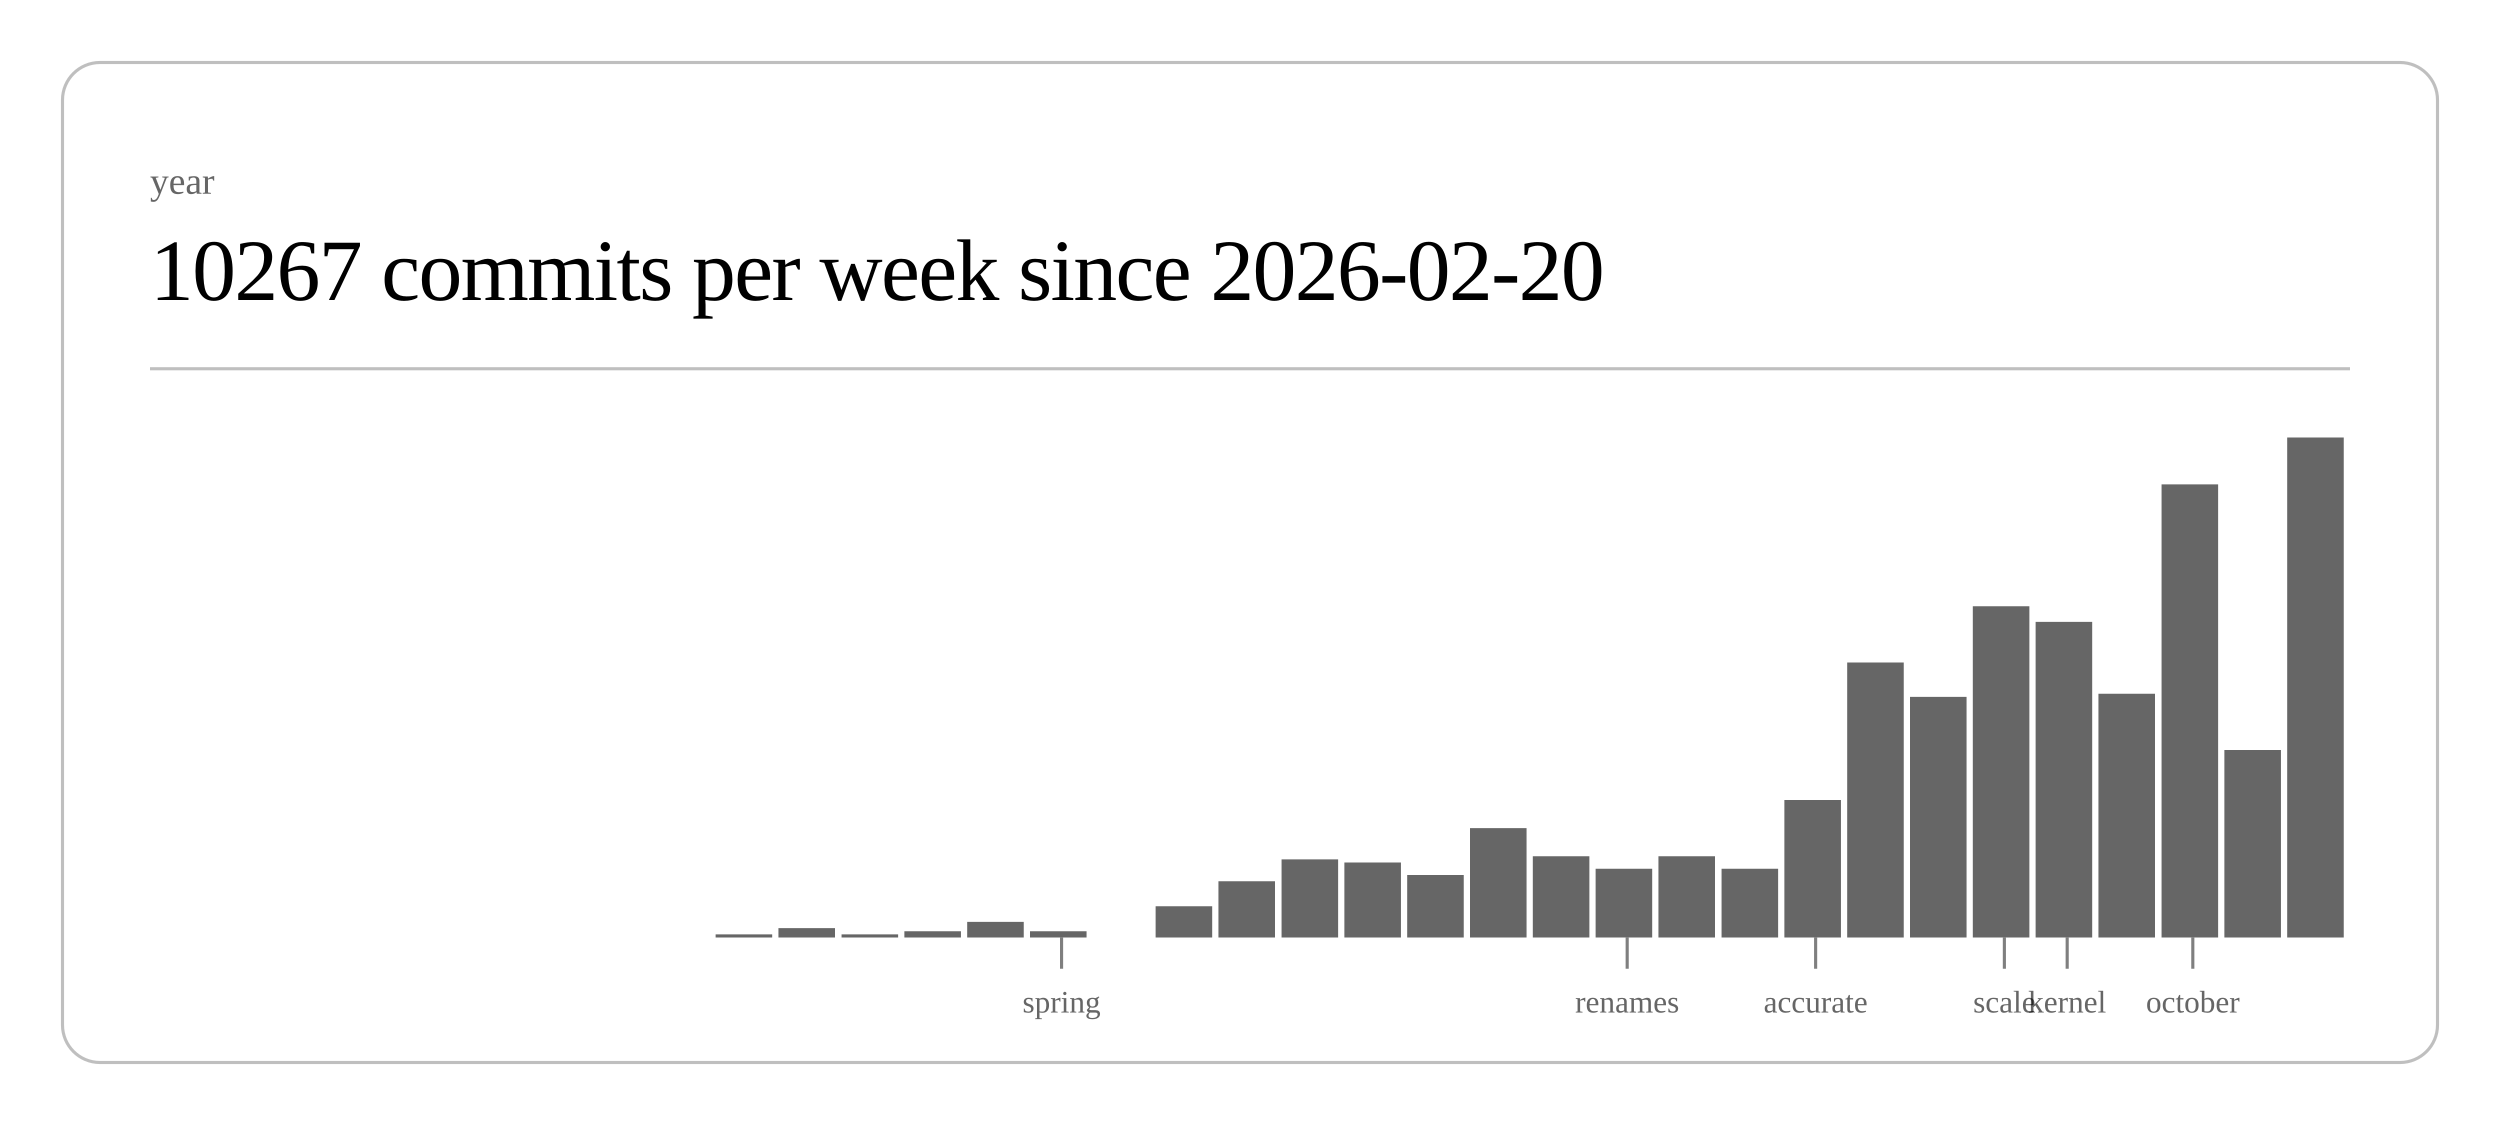
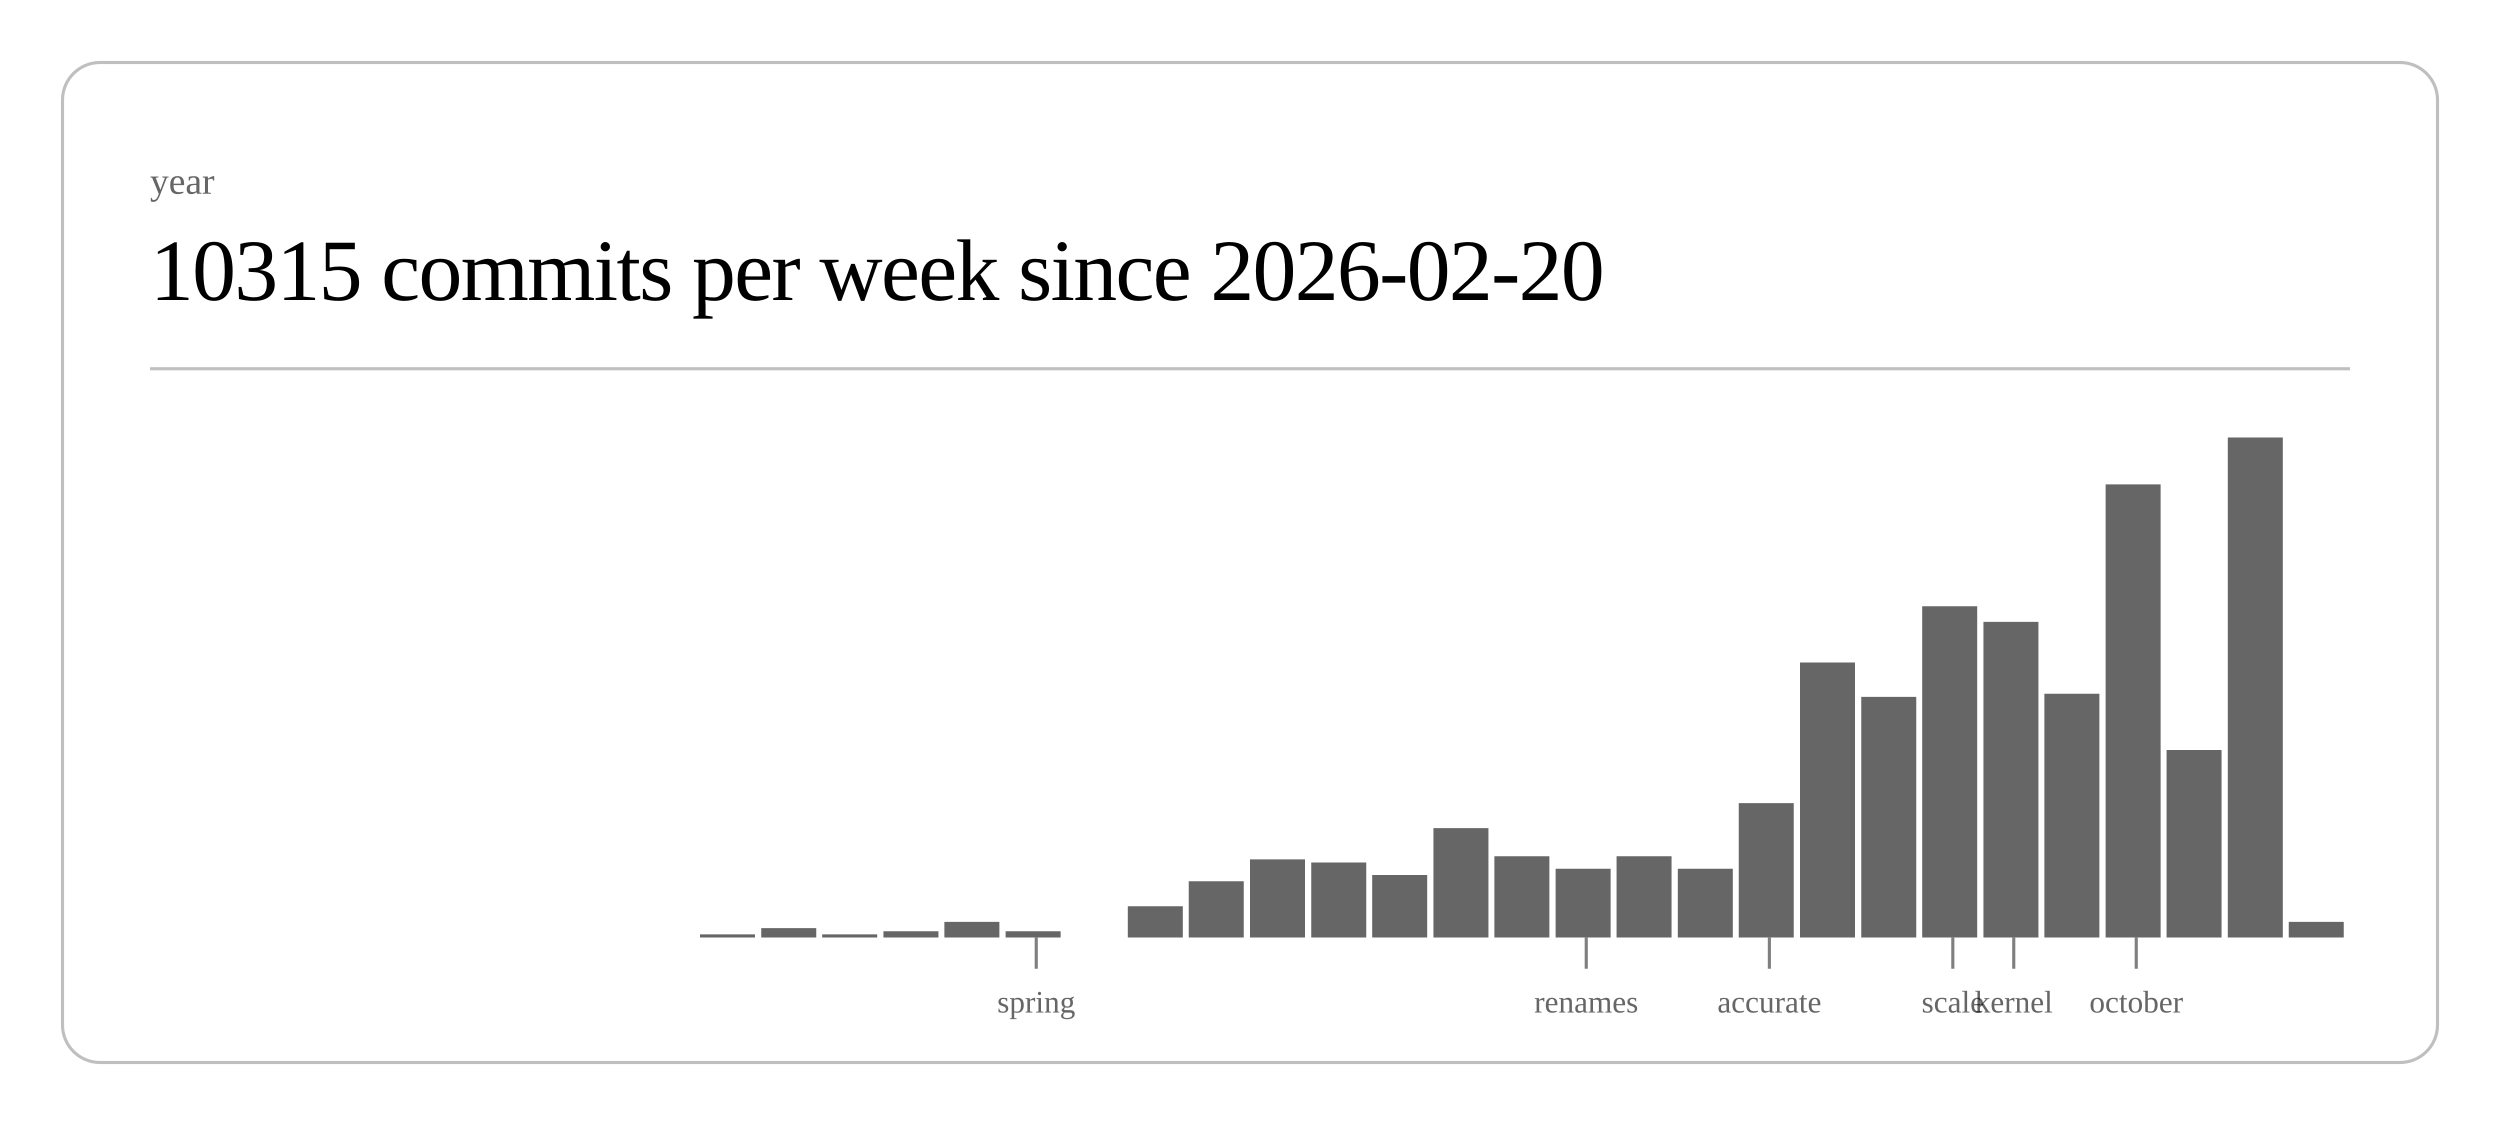
<svg xmlns="http://www.w3.org/2000/svg" class="post-header-svg" viewBox="0 0 800 360" width="800" height="360">
  <rect x="20" y="20" width="760" height="320" rx="12" ry="12" fill="none" stroke="currentColor" stroke-width="1" opacity="0.25" />
  <text fill="currentColor" x="48" y="62" font-size="12" opacity="0.6">year</text>
-   <text fill="currentColor" x="48" y="96" font-size="28" font-weight="300" letter-spacing="-0.5">10267 commits per week since 2026-02-20</text>
+   <text fill="currentColor" x="48" y="96" font-size="28" font-weight="300" letter-spacing="-0.5">10315 commits per week since 2026-02-20</text>
  <line stroke="currentColor" x1="48" y1="118" x2="752" y2="118" stroke-width="1" opacity="0.25" />
-   <rect x="229.0" y="299" width="18.1" height="1" fill="currentColor" opacity="0.6" />
-   <rect x="249.1" y="297" width="18.1" height="3" fill="currentColor" opacity="0.6" />
-   <rect x="269.3" y="299" width="18.1" height="1" fill="currentColor" opacity="0.6" />
-   <rect x="289.4" y="298" width="18.1" height="2" fill="currentColor" opacity="0.6" />
-   <rect x="309.5" y="295" width="18.1" height="5" fill="currentColor" opacity="0.6" />
-   <rect x="329.6" y="298" width="18.1" height="2" fill="currentColor" opacity="0.6" />
-   <rect x="369.8" y="290" width="18.1" height="10" fill="currentColor" opacity="0.6" />
-   <rect x="389.9" y="282" width="18.1" height="18" fill="currentColor" opacity="0.6" />
-   <rect x="410.1" y="275" width="18.1" height="25" fill="currentColor" opacity="0.6" />
-   <rect x="430.2" y="276" width="18.1" height="24" fill="currentColor" opacity="0.6" />
-   <rect x="450.3" y="280" width="18.1" height="20" fill="currentColor" opacity="0.6" />
-   <rect x="470.4" y="265" width="18.1" height="35" fill="currentColor" opacity="0.6" />
-   <rect x="490.5" y="274" width="18.1" height="26" fill="currentColor" opacity="0.6" />
-   <rect x="510.6" y="278" width="18.1" height="22" fill="currentColor" opacity="0.6" />
-   <rect x="530.7" y="274" width="18.1" height="26" fill="currentColor" opacity="0.6" />
-   <rect x="550.9" y="278" width="18.1" height="22" fill="currentColor" opacity="0.6" />
-   <rect x="571.0" y="256" width="18.1" height="44" fill="currentColor" opacity="0.6" />
-   <rect x="591.1" y="212" width="18.1" height="88" fill="currentColor" opacity="0.6" />
-   <rect x="611.2" y="223" width="18.1" height="77" fill="currentColor" opacity="0.6" />
-   <rect x="631.3" y="194" width="18.1" height="106" fill="currentColor" opacity="0.6" />
-   <rect x="651.4" y="199" width="18.1" height="101" fill="currentColor" opacity="0.6" />
-   <rect x="671.5" y="222" width="18.1" height="78" fill="currentColor" opacity="0.6" />
-   <rect x="691.7" y="155" width="18.1" height="145" fill="currentColor" opacity="0.6" />
-   <rect x="711.8" y="240" width="18.1" height="60" fill="currentColor" opacity="0.6" />
-   <rect x="731.9" y="140" width="18.1" height="160" fill="currentColor" opacity="0.6" />
-   <line stroke="currentColor" x1="339.7" y1="300" x2="339.7" y2="310" stroke-width="1" opacity="0.5" />
-   <text fill="currentColor" x="339.7" y="324" font-size="10" opacity="0.6" text-anchor="middle">spring</text>
-   <line stroke="currentColor" x1="520.7" y1="300" x2="520.7" y2="310" stroke-width="1" opacity="0.5" />
-   <text fill="currentColor" x="520.7" y="324" font-size="10" opacity="0.6" text-anchor="middle">renames</text>
-   <line stroke="currentColor" x1="581.0" y1="300" x2="581.0" y2="310" stroke-width="1" opacity="0.5" />
-   <text fill="currentColor" x="581.0" y="324" font-size="10" opacity="0.6" text-anchor="middle">accurate</text>
-   <line stroke="currentColor" x1="641.4" y1="300" x2="641.4" y2="310" stroke-width="1" opacity="0.5" />
-   <text fill="currentColor" x="641.4" y="324" font-size="10" opacity="0.6" text-anchor="middle">scale</text>
-   <line stroke="currentColor" x1="661.5" y1="300" x2="661.5" y2="310" stroke-width="1" opacity="0.5" />
-   <text fill="currentColor" x="661.5" y="324" font-size="10" opacity="0.6" text-anchor="middle">kernel</text>
-   <line stroke="currentColor" x1="701.7" y1="300" x2="701.7" y2="310" stroke-width="1" opacity="0.5" />
-   <text fill="currentColor" x="701.7" y="324" font-size="10" opacity="0.6" text-anchor="middle">october</text>
+   <rect x="224.0" y="299" width="17.6" height="1" fill="currentColor" opacity="0.6" />
+   <rect x="243.6" y="297" width="17.6" height="3" fill="currentColor" opacity="0.6" />
+   <rect x="263.1" y="299" width="17.6" height="1" fill="currentColor" opacity="0.6" />
+   <rect x="282.7" y="298" width="17.6" height="2" fill="currentColor" opacity="0.6" />
+   <rect x="302.2" y="295" width="17.6" height="5" fill="currentColor" opacity="0.6" />
+   <rect x="321.8" y="298" width="17.6" height="2" fill="currentColor" opacity="0.6" />
+   <rect x="360.9" y="290" width="17.6" height="10" fill="currentColor" opacity="0.6" />
+   <rect x="380.4" y="282" width="17.6" height="18" fill="currentColor" opacity="0.6" />
+   <rect x="400.0" y="275" width="17.6" height="25" fill="currentColor" opacity="0.6" />
+   <rect x="419.6" y="276" width="17.6" height="24" fill="currentColor" opacity="0.6" />
+   <rect x="439.1" y="280" width="17.6" height="20" fill="currentColor" opacity="0.6" />
+   <rect x="458.7" y="265" width="17.6" height="35" fill="currentColor" opacity="0.6" />
+   <rect x="478.2" y="274" width="17.6" height="26" fill="currentColor" opacity="0.6" />
+   <rect x="497.8" y="278" width="17.6" height="22" fill="currentColor" opacity="0.6" />
+   <rect x="517.3" y="274" width="17.6" height="26" fill="currentColor" opacity="0.6" />
+   <rect x="536.9" y="278" width="17.6" height="22" fill="currentColor" opacity="0.6" />
+   <rect x="556.4" y="257" width="17.6" height="43" fill="currentColor" opacity="0.6" />
+   <rect x="576.0" y="212" width="17.6" height="88" fill="currentColor" opacity="0.6" />
+   <rect x="595.6" y="223" width="17.6" height="77" fill="currentColor" opacity="0.6" />
+   <rect x="615.1" y="194" width="17.6" height="106" fill="currentColor" opacity="0.6" />
+   <rect x="634.7" y="199" width="17.6" height="101" fill="currentColor" opacity="0.6" />
+   <rect x="654.2" y="222" width="17.6" height="78" fill="currentColor" opacity="0.6" />
+   <rect x="673.8" y="155" width="17.6" height="145" fill="currentColor" opacity="0.6" />
+   <rect x="693.3" y="240" width="17.6" height="60" fill="currentColor" opacity="0.6" />
+   <rect x="712.9" y="140" width="17.6" height="160" fill="currentColor" opacity="0.6" />
+   <rect x="732.4" y="295" width="17.6" height="5" fill="currentColor" opacity="0.6" />
+   <line stroke="currentColor" x1="331.6" y1="300" x2="331.6" y2="310" stroke-width="1" opacity="0.5" />
+   <text fill="currentColor" x="331.6" y="324" font-size="10" opacity="0.6" text-anchor="middle">spring</text>
+   <line stroke="currentColor" x1="507.6" y1="300" x2="507.6" y2="310" stroke-width="1" opacity="0.5" />
+   <text fill="currentColor" x="507.6" y="324" font-size="10" opacity="0.6" text-anchor="middle">renames</text>
+   <line stroke="currentColor" x1="566.2" y1="300" x2="566.2" y2="310" stroke-width="1" opacity="0.5" />
+   <text fill="currentColor" x="566.2" y="324" font-size="10" opacity="0.6" text-anchor="middle">accurate</text>
+   <line stroke="currentColor" x1="624.9" y1="300" x2="624.9" y2="310" stroke-width="1" opacity="0.5" />
+   <text fill="currentColor" x="624.9" y="324" font-size="10" opacity="0.6" text-anchor="middle">scale</text>
+   <line stroke="currentColor" x1="644.4" y1="300" x2="644.4" y2="310" stroke-width="1" opacity="0.5" />
+   <text fill="currentColor" x="644.4" y="324" font-size="10" opacity="0.6" text-anchor="middle">kernel</text>
+   <line stroke="currentColor" x1="683.6" y1="300" x2="683.6" y2="310" stroke-width="1" opacity="0.5" />
+   <text fill="currentColor" x="683.6" y="324" font-size="10" opacity="0.6" text-anchor="middle">october</text>
</svg>
